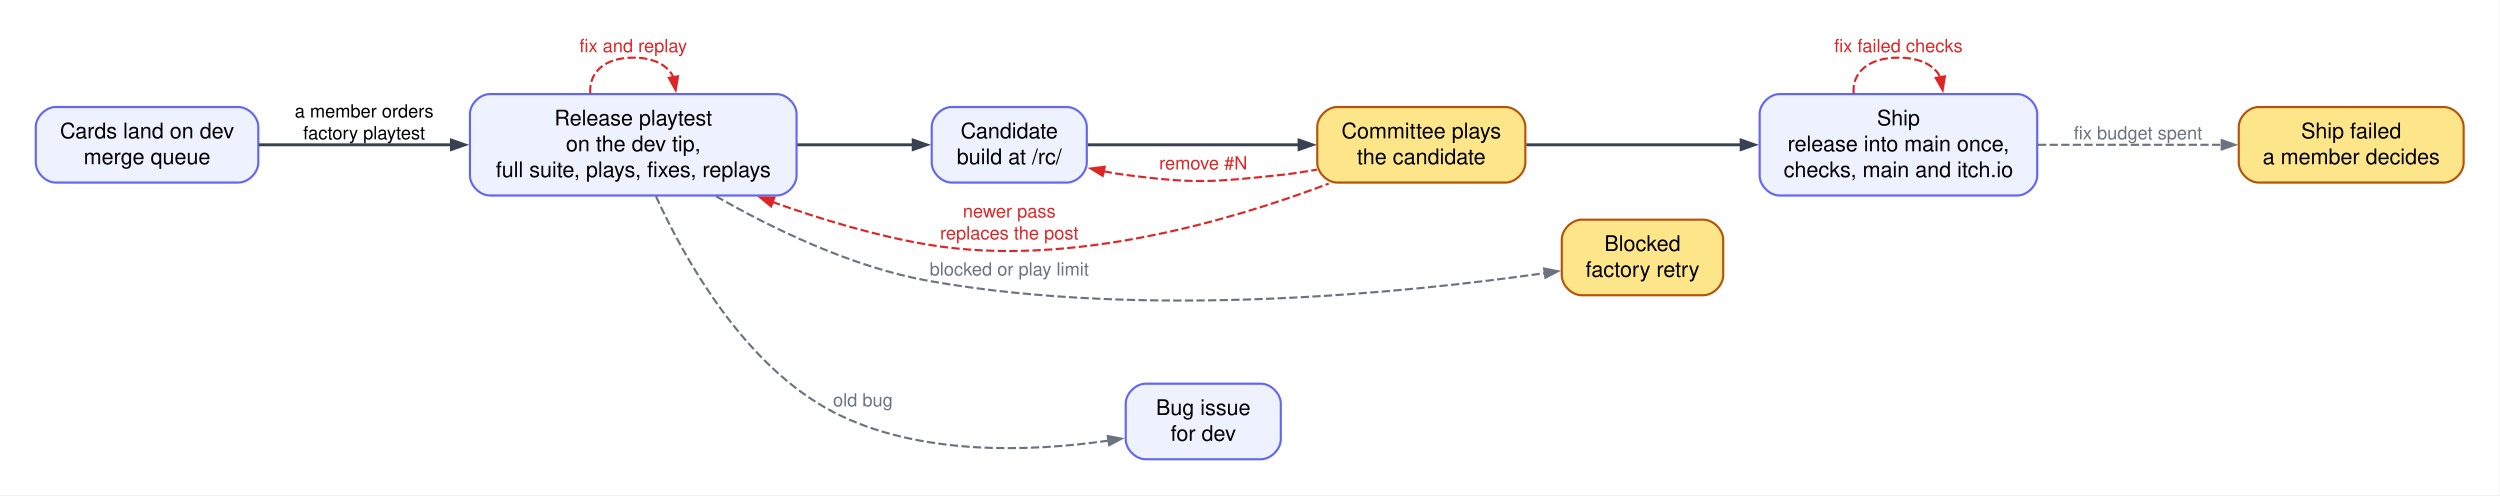
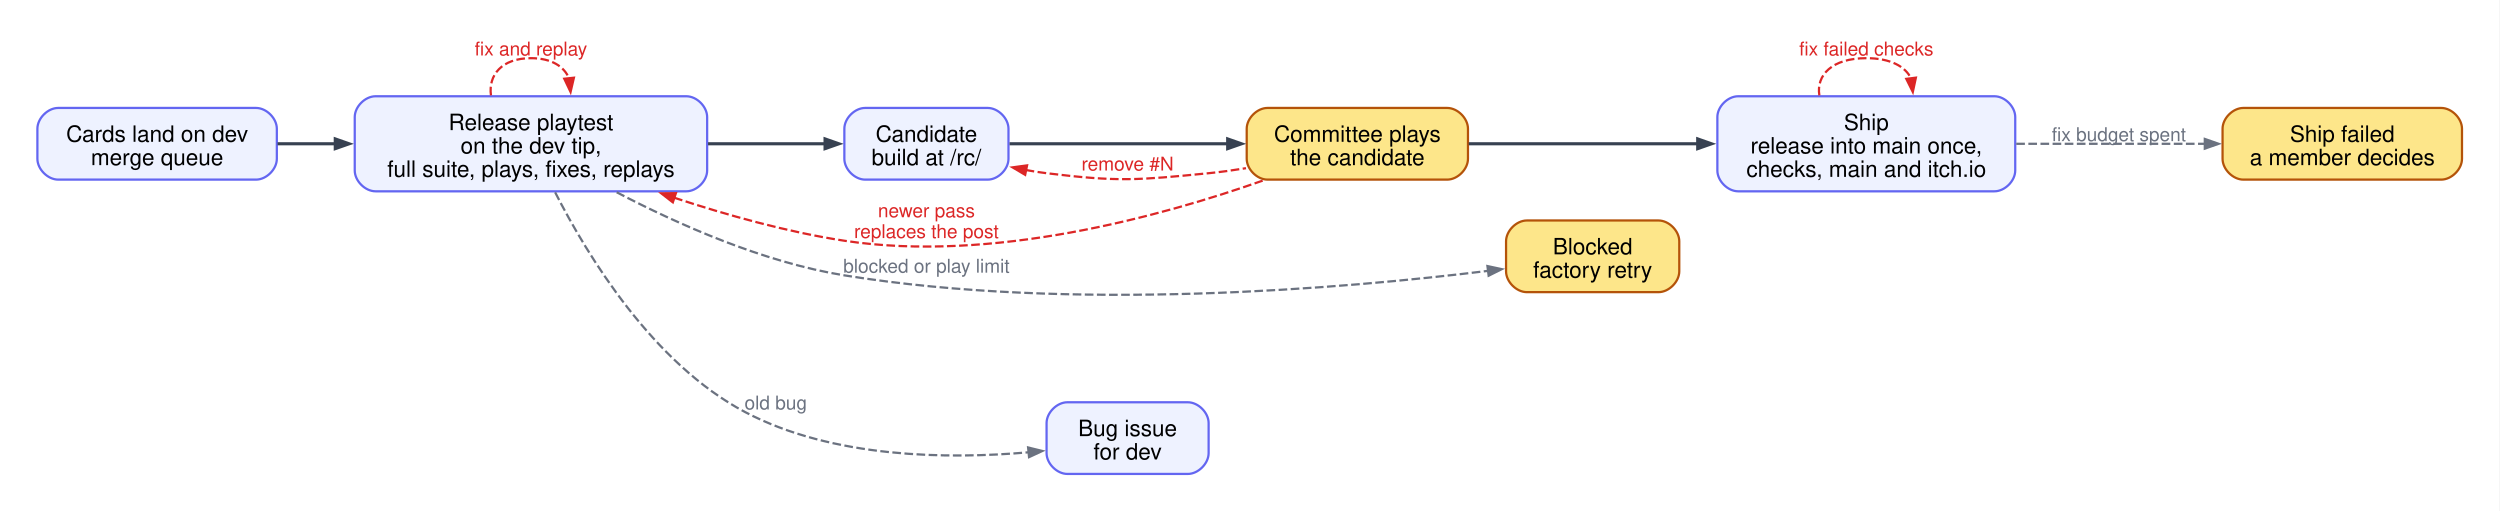
- <svg xmlns="http://www.w3.org/2000/svg" width="1509pt" height="299pt" viewBox="0.00 0.00 1509.00 299.00">
-   <g id="graph0" class="graph" transform="scale(1 1) rotate(0) translate(21.6 277.2)">
-     <polygon fill="white" stroke="none" points="-21.6,21.6 -21.6,-277.2 1487.06,-277.2 1487.06,21.6 -21.6,21.6" />
+ <svg xmlns="http://www.w3.org/2000/svg" width="1444pt" height="295pt" viewBox="0.00 0.00 1444.00 295.00">
+   <g id="graph0" class="graph" transform="scale(1 1) rotate(0) translate(21.6 273.75)">
+     <polygon fill="white" stroke="none" points="-21.6,21.6 -21.6,-273.75 1422.05,-273.75 1422.05,21.6 -21.6,21.6" />
    <g id="node1" class="node">
-       <path fill="#eef2ff" stroke="#6366f1" stroke-width="1.3" d="M122.31,-212.6C122.31,-212.6 12,-212.6 12,-212.6 6,-212.6 0,-206.6 0,-200.6 0,-200.6 0,-179 0,-179 0,-173 6,-167 12,-167 12,-167 122.31,-167 122.31,-167 128.31,-167 134.31,-173 134.31,-179 134.31,-179 134.31,-200.6 134.31,-200.6 134.31,-206.6 128.31,-212.6 122.31,-212.6" />
-       <text xml:space="preserve" text-anchor="middle" x="67.16" y="-193.7" font-family="Helvetica,sans-Serif" font-size="13.00">Cards land on dev</text>
-       <text xml:space="preserve" text-anchor="middle" x="67.16" y="-178.1" font-family="Helvetica,sans-Serif" font-size="13.00">merge queue</text>
+       <path fill="#eef2ff" stroke="#6366f1" stroke-width="1.3" d="M126.3,-211.4C126.3,-211.4 12,-211.4 12,-211.4 6,-211.4 0,-205.4 0,-199.4 0,-199.4 0,-182 0,-182 0,-176 6,-170 12,-170 12,-170 126.3,-170 126.3,-170 132.3,-170 138.3,-176 138.3,-182 138.3,-182 138.3,-199.4 138.3,-199.4 138.3,-205.4 132.3,-211.4 126.3,-211.4" />
+       <text xml:space="preserve" text-anchor="middle" x="69.15" y="-191.85" font-family="Helvetica,sans-Serif" font-size="13.00">Cards land on dev</text>
+       <text xml:space="preserve" text-anchor="middle" x="69.15" y="-178.35" font-family="Helvetica,sans-Serif" font-size="13.00">merge queue</text>
    </g>
    <g id="node2" class="node">
-       <path fill="#eef2ff" stroke="#6366f1" stroke-width="1.3" d="M447.21,-220.4C447.21,-220.4 274.06,-220.4 274.06,-220.4 268.06,-220.4 262.06,-214.4 262.06,-208.4 262.06,-208.4 262.06,-171.2 262.06,-171.2 262.06,-165.2 268.06,-159.2 274.06,-159.2 274.06,-159.2 447.21,-159.2 447.21,-159.2 453.21,-159.2 459.21,-165.2 459.21,-171.2 459.21,-171.2 459.21,-208.4 459.21,-208.4 459.21,-214.4 453.21,-220.4 447.21,-220.4" />
-       <text xml:space="preserve" text-anchor="middle" x="360.64" y="-201.5" font-family="Helvetica,sans-Serif" font-size="13.00">Release playtest</text>
-       <text xml:space="preserve" text-anchor="middle" x="360.64" y="-185.9" font-family="Helvetica,sans-Serif" font-size="13.00">on the dev tip,</text>
-       <text xml:space="preserve" text-anchor="middle" x="360.64" y="-170.3" font-family="Helvetica,sans-Serif" font-size="13.00">full suite, plays, fixes, replays</text>
+       <path fill="#eef2ff" stroke="#6366f1" stroke-width="1.3" d="M374.85,-218.15C374.85,-218.15 195.3,-218.15 195.3,-218.15 189.3,-218.15 183.3,-212.15 183.3,-206.15 183.3,-206.15 183.3,-175.25 183.3,-175.25 183.3,-169.25 189.3,-163.25 195.3,-163.25 195.3,-163.25 374.85,-163.25 374.85,-163.25 380.85,-163.25 386.85,-169.25 386.85,-175.25 386.85,-175.25 386.85,-206.15 386.85,-206.15 386.85,-212.15 380.85,-218.15 374.85,-218.15" />
+       <text xml:space="preserve" text-anchor="middle" x="285.08" y="-198.6" font-family="Helvetica,sans-Serif" font-size="13.00">Release playtest</text>
+       <text xml:space="preserve" text-anchor="middle" x="285.08" y="-185.1" font-family="Helvetica,sans-Serif" font-size="13.00">on the dev tip,</text>
+       <text xml:space="preserve" text-anchor="middle" x="285.08" y="-171.6" font-family="Helvetica,sans-Serif" font-size="13.00">full suite, plays, fixes, replays</text>
    </g>
    <g id="edge1" class="edge">
-       <path fill="none" stroke="#374151" stroke-width="1.8" d="M134.66,-189.8C169.13,-189.8 212.1,-189.8 251.23,-189.8" />
-       <polygon fill="#374151" stroke="#374151" stroke-width="1.8" points="250.89,-192.6 258.89,-189.8 250.89,-187 250.89,-192.6" />
-       <text xml:space="preserve" text-anchor="middle" x="198.19" y="-206.3" font-family="Helvetica,sans-Serif" font-size="11.00">a member orders</text>
-       <text xml:space="preserve" text-anchor="middle" x="198.19" y="-193.1" font-family="Helvetica,sans-Serif" font-size="11.00">factory playtest</text>
+       <path fill="none" stroke="#374151" stroke-width="1.8" d="M138.72,-190.7C149.48,-190.7 160.84,-190.7 172.27,-190.7" />
+       <polygon fill="#374151" stroke="#374151" stroke-width="1.8" points="172.05,-193.5 180.05,-190.7 172.05,-187.9 172.05,-193.5" />
    </g>
    <g id="edge7" class="edge">
-       <path fill="none" stroke="#dc2626" stroke-width="1.3" stroke-dasharray="5,2" d="M334.72,-220.86C333.72,-232.65 342.36,-242.4 360.64,-242.4 373.48,-242.4 381.57,-237.58 384.89,-230.62" />
-       <polygon fill="#dc2626" stroke="#dc2626" stroke-width="1.3" points="387.64,-231.15 386.22,-222.8 382.12,-230.22 387.64,-231.15" />
-       <text xml:space="preserve" text-anchor="middle" x="360.64" y="-245.7" font-family="Helvetica,sans-Serif" font-size="11.00" fill="#dc2626">fix and replay</text>
+       <path fill="none" stroke="#dc2626" stroke-width="1.3" stroke-dasharray="5,2" d="M261.98,-218.66C260.39,-230.29 268.08,-240.15 285.08,-240.15 297.02,-240.15 304.37,-235.28 307.13,-228.34" />
+       <polygon fill="#dc2626" stroke="#dc2626" stroke-width="1.3" points="309.89,-228.87 307.96,-220.62 304.32,-228.27 309.89,-228.87" />
+       <text xml:space="preserve" text-anchor="middle" x="285.08" y="-241.7" font-family="Helvetica,sans-Serif" font-size="11.00" fill="#dc2626">fix and replay</text>
    </g>
    <g id="node3" class="node">
-       <path fill="#eef2ff" stroke="#6366f1" stroke-width="1.3" d="M622.39,-212.6C622.39,-212.6 552.79,-212.6 552.79,-212.6 546.79,-212.6 540.79,-206.6 540.79,-200.6 540.79,-200.6 540.79,-179 540.79,-179 540.79,-173 546.79,-167 552.79,-167 552.79,-167 622.39,-167 622.39,-167 628.39,-167 634.39,-173 634.39,-179 634.39,-179 634.39,-200.6 634.39,-200.6 634.39,-206.6 628.39,-212.6 622.39,-212.6" />
-       <text xml:space="preserve" text-anchor="middle" x="587.59" y="-193.7" font-family="Helvetica,sans-Serif" font-size="13.00">Candidate</text>
-       <text xml:space="preserve" text-anchor="middle" x="587.59" y="-178.1" font-family="Helvetica,sans-Serif" font-size="13.00">build at /rc/</text>
+       <path fill="#eef2ff" stroke="#6366f1" stroke-width="1.3" d="M548.9,-211.4C548.9,-211.4 478.1,-211.4 478.1,-211.4 472.1,-211.4 466.1,-205.4 466.1,-199.4 466.1,-199.4 466.1,-182 466.1,-182 466.1,-176 472.1,-170 478.1,-170 478.1,-170 548.9,-170 548.9,-170 554.9,-170 560.9,-176 560.9,-182 560.9,-182 560.9,-199.4 560.9,-199.4 560.9,-205.4 554.9,-211.4 548.9,-211.4" />
+       <text xml:space="preserve" text-anchor="middle" x="513.5" y="-191.85" font-family="Helvetica,sans-Serif" font-size="13.00">Candidate</text>
+       <text xml:space="preserve" text-anchor="middle" x="513.5" y="-178.35" font-family="Helvetica,sans-Serif" font-size="13.00">build at /rc/</text>
    </g>
    <g id="edge2" class="edge">
-       <path fill="none" stroke="#374151" stroke-width="1.8" d="M459.65,-189.8C483.66,-189.8 508.56,-189.8 529.88,-189.8" />
-       <polygon fill="#374151" stroke="#374151" stroke-width="1.8" points="529.63,-192.6 537.63,-189.8 529.63,-187 529.63,-192.6" />
+       <path fill="none" stroke="#374151" stroke-width="1.8" d="M387.37,-190.7C410.63,-190.7 434.57,-190.7 455.2,-190.7" />
+       <polygon fill="#374151" stroke="#374151" stroke-width="1.8" points="454.95,-193.5 462.95,-190.7 454.95,-187.9 454.95,-193.5" />
    </g>
    <g id="node4" class="node">
-       <path fill="#fde68a" stroke="#b45309" stroke-width="1.3" d="M887.1,-212.6C887.1,-212.6 785.49,-212.6 785.49,-212.6 779.49,-212.6 773.49,-206.6 773.49,-200.6 773.49,-200.6 773.49,-179 773.49,-179 773.49,-173 779.49,-167 785.49,-167 785.49,-167 887.1,-167 887.1,-167 893.1,-167 899.1,-173 899.1,-179 899.1,-179 899.1,-200.6 899.1,-200.6 899.1,-206.6 893.1,-212.6 887.1,-212.6" />
-       <text xml:space="preserve" text-anchor="middle" x="836.29" y="-193.7" font-family="Helvetica,sans-Serif" font-size="13.00">Committee plays</text>
-       <text xml:space="preserve" text-anchor="middle" x="836.29" y="-178.1" font-family="Helvetica,sans-Serif" font-size="13.00">the candidate</text>
+       <path fill="#fde68a" stroke="#b45309" stroke-width="1.3" d="M814.3,-211.4C814.3,-211.4 710.5,-211.4 710.5,-211.4 704.5,-211.4 698.5,-205.4 698.5,-199.4 698.5,-199.4 698.5,-182 698.5,-182 698.5,-176 704.5,-170 710.5,-170 710.5,-170 814.3,-170 814.3,-170 820.3,-170 826.3,-176 826.3,-182 826.3,-182 826.3,-199.4 826.3,-199.4 826.3,-205.4 820.3,-211.4 814.3,-211.4" />
+       <text xml:space="preserve" text-anchor="middle" x="762.4" y="-191.85" font-family="Helvetica,sans-Serif" font-size="13.00">Committee plays</text>
+       <text xml:space="preserve" text-anchor="middle" x="762.4" y="-178.35" font-family="Helvetica,sans-Serif" font-size="13.00">the candidate</text>
    </g>
    <g id="edge5" class="edge">
-       <path fill="none" stroke="#dc2626" stroke-width="1.3" stroke-dasharray="5,2" d="M444.43,-155.38C473.85,-144.84 507.55,-134.65 539.3,-129.4 623.9,-115.41 721.17,-143.93 780.42,-166.36" />
-       <polygon fill="#dc2626" stroke="#dc2626" stroke-width="1.3" points="443.85,-152.61 437.29,-157.98 445.77,-157.87 443.85,-152.61" />
-       <text xml:space="preserve" text-anchor="middle" x="587.59" y="-145.9" font-family="Helvetica,sans-Serif" font-size="11.00" fill="#dc2626">newer pass</text>
-       <text xml:space="preserve" text-anchor="middle" x="587.59" y="-132.7" font-family="Helvetica,sans-Serif" font-size="11.00" fill="#dc2626">replaces the post</text>
+       <path fill="none" stroke="#dc2626" stroke-width="1.3" stroke-dasharray="5,2" d="M367.75,-159.58C398.15,-149.53 433.25,-139.69 466.1,-134.7 550.96,-121.81 648.7,-148.61 707.72,-169.41" />
+       <polygon fill="#dc2626" stroke="#dc2626" stroke-width="1.3" points="367.03,-156.87 360.34,-162.08 368.81,-162.18 367.03,-156.87" />
+       <text xml:space="preserve" text-anchor="middle" x="513.5" y="-148.25" font-family="Helvetica,sans-Serif" font-size="11.00" fill="#dc2626">newer pass</text>
+       <text xml:space="preserve" text-anchor="middle" x="513.5" y="-136.25" font-family="Helvetica,sans-Serif" font-size="11.00" fill="#dc2626">replaces the post</text>
    </g>
    <g id="node6" class="node">
-       <path fill="#fde68a" stroke="#b45309" stroke-width="1.3" d="M1006.52,-144.6C1006.52,-144.6 933.1,-144.6 933.1,-144.6 927.1,-144.6 921.1,-138.6 921.1,-132.6 921.1,-132.6 921.1,-111 921.1,-111 921.1,-105 927.1,-99 933.1,-99 933.1,-99 1006.52,-99 1006.52,-99 1012.52,-99 1018.52,-105 1018.52,-111 1018.52,-111 1018.52,-132.6 1018.52,-132.6 1018.52,-138.6 1012.52,-144.6 1006.52,-144.6" />
-       <text xml:space="preserve" text-anchor="middle" x="969.81" y="-125.7" font-family="Helvetica,sans-Serif" font-size="13.00">Blocked</text>
-       <text xml:space="preserve" text-anchor="middle" x="969.81" y="-110.1" font-family="Helvetica,sans-Serif" font-size="13.00">factory retry</text>
+       <path fill="#fde68a" stroke="#b45309" stroke-width="1.3" d="M936.35,-146.4C936.35,-146.4 860.3,-146.4 860.3,-146.4 854.3,-146.4 848.3,-140.4 848.3,-134.4 848.3,-134.4 848.3,-117 848.3,-117 848.3,-111 854.3,-105 860.3,-105 860.3,-105 936.35,-105 936.35,-105 942.35,-105 948.35,-111 948.35,-117 948.35,-117 948.35,-134.4 948.35,-134.4 948.35,-140.4 942.35,-146.4 936.35,-146.4" />
+       <text xml:space="preserve" text-anchor="middle" x="898.33" y="-126.85" font-family="Helvetica,sans-Serif" font-size="13.00">Blocked</text>
+       <text xml:space="preserve" text-anchor="middle" x="898.33" y="-113.35" font-family="Helvetica,sans-Serif" font-size="13.00">factory retry</text>
    </g>
    <g id="edge9" class="edge">
-       <path fill="none" stroke="#6b7280" stroke-width="1.3" stroke-dasharray="5,2" d="M410.64,-158.71C445.09,-139.01 493.11,-115.76 539.3,-107.6 670.61,-84.39 827.93,-100.51 910.94,-112.36" />
-       <polygon fill="#6b7280" stroke="#6b7280" stroke-width="1.3" points="910.42,-115.11 918.74,-113.49 911.22,-109.57 910.42,-115.11" />
-       <text xml:space="preserve" text-anchor="middle" x="587.59" y="-110.9" font-family="Helvetica,sans-Serif" font-size="11.00" fill="#6b7280">blocked or play limit</text>
+       <path fill="none" stroke="#6b7280" stroke-width="1.3" stroke-dasharray="5,2" d="M334.59,-162.7C369.77,-144.3 419.21,-122.28 466.1,-114.7 597.53,-93.46 754.37,-107.02 837.95,-117.3" />
+       <polygon fill="#6b7280" stroke="#6b7280" stroke-width="1.3" points="837.54,-120.07 845.82,-118.29 838.24,-114.51 837.54,-120.07" />
+       <text xml:space="preserve" text-anchor="middle" x="513.5" y="-116.25" font-family="Helvetica,sans-Serif" font-size="11.00" fill="#6b7280">blocked or play limit</text>
    </g>
    <g id="node7" class="node">
-       <path fill="#eef2ff" stroke="#6366f1" stroke-width="1.3" d="M739.49,-45.6C739.49,-45.6 669.89,-45.6 669.89,-45.6 663.89,-45.6 657.89,-39.6 657.89,-33.6 657.89,-33.6 657.89,-12 657.89,-12 657.89,-6 663.89,0 669.89,0 669.89,0 739.49,0 739.49,0 745.49,0 751.49,-6 751.49,-12 751.49,-12 751.49,-33.6 751.49,-33.6 751.49,-39.6 745.49,-45.6 739.49,-45.6" />
-       <text xml:space="preserve" text-anchor="middle" x="704.69" y="-26.7" font-family="Helvetica,sans-Serif" font-size="13.00">Bug issue</text>
-       <text xml:space="preserve" text-anchor="middle" x="704.69" y="-11.1" font-family="Helvetica,sans-Serif" font-size="13.00">for dev</text>
+       <path fill="#eef2ff" stroke="#6366f1" stroke-width="1.3" d="M664.5,-41.4C664.5,-41.4 594.9,-41.4 594.9,-41.4 588.9,-41.4 582.9,-35.4 582.9,-29.4 582.9,-29.4 582.9,-12 582.9,-12 582.9,-6 588.9,0 594.9,0 594.9,0 664.5,0 664.5,0 670.5,0 676.5,-6 676.5,-12 676.5,-12 676.5,-29.4 676.5,-29.4 676.5,-35.4 670.5,-41.4 664.5,-41.4" />
+       <text xml:space="preserve" text-anchor="middle" x="629.7" y="-21.85" font-family="Helvetica,sans-Serif" font-size="13.00">Bug issue</text>
+       <text xml:space="preserve" text-anchor="middle" x="629.7" y="-8.35" font-family="Helvetica,sans-Serif" font-size="13.00">for dev</text>
    </g>
    <g id="edge10" class="edge">
-       <path fill="none" stroke="#6b7280" stroke-width="1.3" stroke-dasharray="5,2" d="M374.32,-158.72C391.92,-120.24 427.72,-56.4 481.21,-28.6 532.74,-1.82 600.46,-4.48 647.59,-11.25" />
-       <polygon fill="#6b7280" stroke="#6b7280" stroke-width="1.3" points="647.04,-14 655.37,-12.45 647.89,-8.47 647.04,-14" />
-       <text xml:space="preserve" text-anchor="middle" x="499.25" y="-31.9" font-family="Helvetica,sans-Serif" font-size="11.00" fill="#6b7280">old bug</text>
+       <path fill="none" stroke="#6b7280" stroke-width="1.3" stroke-dasharray="5,2" d="M299.05,-162.68C317.62,-126.19 355.54,-63.76 408.85,-35.7 459.47,-9.06 525.96,-8.42 572.51,-12.5" />
+       <polygon fill="#6b7280" stroke="#6b7280" stroke-width="1.3" points="572.23,-15.28 580.47,-13.27 572.78,-9.71 572.23,-15.28" />
+       <text xml:space="preserve" text-anchor="middle" x="426.48" y="-37.25" font-family="Helvetica,sans-Serif" font-size="11.00" fill="#6b7280">old bug</text>
    </g>
    <g id="edge3" class="edge">
-       <path fill="none" stroke="#374151" stroke-width="1.8" d="M635,-189.8C670.95,-189.8 721.42,-189.8 762.7,-189.8" />
-       <polygon fill="#374151" stroke="#374151" stroke-width="1.8" points="762.54,-192.6 770.54,-189.8 762.54,-187 762.54,-192.6" />
+       <path fill="none" stroke="#374151" stroke-width="1.8" d="M561.52,-190.7C597.17,-190.7 646.85,-190.7 687.76,-190.7" />
+       <polygon fill="#374151" stroke="#374151" stroke-width="1.8" points="687.5,-193.5 695.5,-190.7 687.5,-187.9 687.5,-193.5" />
    </g>
    <g id="edge6" class="edge">
-       <path fill="none" stroke="#dc2626" stroke-width="1.3" stroke-dasharray="5,2" d="M644.6,-173.79C649.07,-172.91 653.54,-172.16 657.89,-171.6 699.15,-166.27 710.13,-167.16 751.49,-171.6 758.6,-172.36 765.98,-173.48 773.3,-174.79" />
-       <polygon fill="#dc2626" stroke="#dc2626" stroke-width="1.3" points="644.01,-171.06 636.79,-175.48 645.2,-176.53 644.01,-171.06" />
-       <text xml:space="preserve" text-anchor="middle" x="704.69" y="-174.9" font-family="Helvetica,sans-Serif" font-size="11.00" fill="#dc2626">remove #N</text>
+       <path fill="none" stroke="#dc2626" stroke-width="1.3" stroke-dasharray="5,2" d="M570.8,-175.57C574.87,-174.82 578.94,-174.19 582.9,-173.7 624.19,-168.65 635.1,-169.6 676.5,-173.7 683.53,-174.4 690.84,-175.41 698.09,-176.6" />
+       <polygon fill="#dc2626" stroke="#dc2626" stroke-width="1.3" points="570.54,-172.76 563.24,-177.08 571.64,-178.25 570.54,-172.76" />
+       <text xml:space="preserve" text-anchor="middle" x="629.7" y="-175.25" font-family="Helvetica,sans-Serif" font-size="11.00" fill="#dc2626">remove #N</text>
    </g>
    <g id="node5" class="node">
-       <path fill="#eef2ff" stroke="#6366f1" stroke-width="1.3" d="M1196.06,-220.4C1196.06,-220.4 1052.52,-220.4 1052.52,-220.4 1046.52,-220.4 1040.52,-214.4 1040.52,-208.4 1040.52,-208.4 1040.52,-171.2 1040.52,-171.2 1040.52,-165.2 1046.52,-159.2 1052.52,-159.2 1052.52,-159.2 1196.06,-159.2 1196.06,-159.2 1202.06,-159.2 1208.06,-165.2 1208.06,-171.2 1208.06,-171.2 1208.06,-208.4 1208.06,-208.4 1208.06,-214.4 1202.06,-220.4 1196.06,-220.4" />
-       <text xml:space="preserve" text-anchor="middle" x="1124.29" y="-201.5" font-family="Helvetica,sans-Serif" font-size="13.00">Ship</text>
-       <text xml:space="preserve" text-anchor="middle" x="1124.29" y="-185.9" font-family="Helvetica,sans-Serif" font-size="13.00">release into main once,</text>
-       <text xml:space="preserve" text-anchor="middle" x="1124.29" y="-170.3" font-family="Helvetica,sans-Serif" font-size="13.00">checks, main and itch.io</text>
+       <path fill="#eef2ff" stroke="#6366f1" stroke-width="1.3" d="M1130.4,-218.15C1130.4,-218.15 982.35,-218.15 982.35,-218.15 976.35,-218.15 970.35,-212.15 970.35,-206.15 970.35,-206.15 970.35,-175.25 970.35,-175.25 970.35,-169.25 976.35,-163.25 982.35,-163.25 982.35,-163.25 1130.4,-163.25 1130.4,-163.25 1136.4,-163.25 1142.4,-169.25 1142.4,-175.25 1142.4,-175.25 1142.4,-206.15 1142.4,-206.15 1142.4,-212.15 1136.4,-218.15 1130.4,-218.15" />
+       <text xml:space="preserve" text-anchor="middle" x="1056.38" y="-198.6" font-family="Helvetica,sans-Serif" font-size="13.00">Ship</text>
+       <text xml:space="preserve" text-anchor="middle" x="1056.38" y="-185.1" font-family="Helvetica,sans-Serif" font-size="13.00">release into main once,</text>
+       <text xml:space="preserve" text-anchor="middle" x="1056.38" y="-171.6" font-family="Helvetica,sans-Serif" font-size="13.00">checks, main and itch.io</text>
    </g>
    <g id="edge4" class="edge">
-       <path fill="none" stroke="#374151" stroke-width="1.8" d="M899.7,-189.8C937.66,-189.8 986.86,-189.8 1029.44,-189.8" />
-       <polygon fill="#374151" stroke="#374151" stroke-width="1.8" points="1029.39,-192.6 1037.39,-189.8 1029.39,-187 1029.39,-192.6" />
+       <path fill="none" stroke="#374151" stroke-width="1.8" d="M826.75,-190.7C865.41,-190.7 915.6,-190.7 959.1,-190.7" />
+       <polygon fill="#374151" stroke="#374151" stroke-width="1.8" points="958.99,-193.5 966.99,-190.7 958.99,-187.9 958.99,-193.5" />
    </g>
    <g id="edge8" class="edge">
-       <path fill="none" stroke="#dc2626" stroke-width="1.3" stroke-dasharray="5,2" d="M1097.26,-220.86C1096.22,-232.65 1105.23,-242.4 1124.29,-242.4 1137.69,-242.4 1146.13,-237.58 1149.59,-230.62" />
-       <polygon fill="#dc2626" stroke="#dc2626" stroke-width="1.3" points="1152.34,-231.16 1150.98,-222.8 1146.83,-230.18 1152.34,-231.16" />
-       <text xml:space="preserve" text-anchor="middle" x="1124.29" y="-245.7" font-family="Helvetica,sans-Serif" font-size="11.00" fill="#dc2626">fix failed checks</text>
+       <path fill="none" stroke="#dc2626" stroke-width="1.3" stroke-dasharray="5,2" d="M1029.26,-218.66C1027.39,-230.29 1036.43,-240.15 1056.38,-240.15 1070.4,-240.15 1079.03,-235.28 1082.27,-228.34" />
+       <polygon fill="#dc2626" stroke="#dc2626" stroke-width="1.3" points="1085.02,-228.9 1083.24,-220.61 1079.47,-228.2 1085.02,-228.9" />
+       <text xml:space="preserve" text-anchor="middle" x="1056.38" y="-241.7" font-family="Helvetica,sans-Serif" font-size="11.00" fill="#dc2626">fix failed checks</text>
    </g>
    <g id="node8" class="node">
-       <path fill="#fde68a" stroke="#b45309" stroke-width="1.3" d="M1453.46,-212.6C1453.46,-212.6 1341.72,-212.6 1341.72,-212.6 1335.72,-212.6 1329.72,-206.6 1329.72,-200.6 1329.72,-200.6 1329.72,-179 1329.72,-179 1329.72,-173 1335.72,-167 1341.72,-167 1341.72,-167 1453.46,-167 1453.46,-167 1459.46,-167 1465.46,-173 1465.46,-179 1465.46,-179 1465.46,-200.6 1465.46,-200.6 1465.46,-206.6 1459.46,-212.6 1453.46,-212.6" />
-       <text xml:space="preserve" text-anchor="middle" x="1397.59" y="-193.7" font-family="Helvetica,sans-Serif" font-size="13.00">Ship failed</text>
-       <text xml:space="preserve" text-anchor="middle" x="1397.59" y="-178.1" font-family="Helvetica,sans-Serif" font-size="13.00">a member decides</text>
+       <path fill="#fde68a" stroke="#b45309" stroke-width="1.3" d="M1388.45,-211.4C1388.45,-211.4 1274.15,-211.4 1274.15,-211.4 1268.15,-211.4 1262.15,-205.4 1262.15,-199.4 1262.15,-199.4 1262.15,-182 1262.15,-182 1262.15,-176 1268.15,-170 1274.15,-170 1274.15,-170 1388.45,-170 1388.45,-170 1394.45,-170 1400.45,-176 1400.45,-182 1400.45,-182 1400.45,-199.4 1400.45,-199.4 1400.45,-205.4 1394.45,-211.4 1388.45,-211.4" />
+       <text xml:space="preserve" text-anchor="middle" x="1331.3" y="-191.85" font-family="Helvetica,sans-Serif" font-size="13.00">Ship failed</text>
+       <text xml:space="preserve" text-anchor="middle" x="1331.3" y="-178.35" font-family="Helvetica,sans-Serif" font-size="13.00">a member decides</text>
    </g>
    <g id="edge11" class="edge">
-       <path fill="none" stroke="#6b7280" stroke-width="1.3" stroke-dasharray="5,2" d="M1208.53,-189.8C1243.99,-189.8 1285.08,-189.8 1319.8,-189.8" />
-       <polygon fill="#6b7280" stroke="#6b7280" stroke-width="1.3" points="1319.44,-192.6 1327.44,-189.8 1319.44,-187 1319.44,-192.6" />
-       <text xml:space="preserve" text-anchor="middle" x="1268.89" y="-193.1" font-family="Helvetica,sans-Serif" font-size="11.00" fill="#6b7280">fix budget spent</text>
+       <path fill="none" stroke="#6b7280" stroke-width="1.3" stroke-dasharray="5,2" d="M1142.98,-190.7C1177.84,-190.7 1217.87,-190.7 1251.95,-190.7" />
+       <polygon fill="#6b7280" stroke="#6b7280" stroke-width="1.3" points="1251.89,-193.5 1259.89,-190.7 1251.89,-187.9 1251.89,-193.5" />
+       <text xml:space="preserve" text-anchor="middle" x="1202.28" y="-192.25" font-family="Helvetica,sans-Serif" font-size="11.00" fill="#6b7280">fix budget spent</text>
    </g>
  </g>
</svg>
